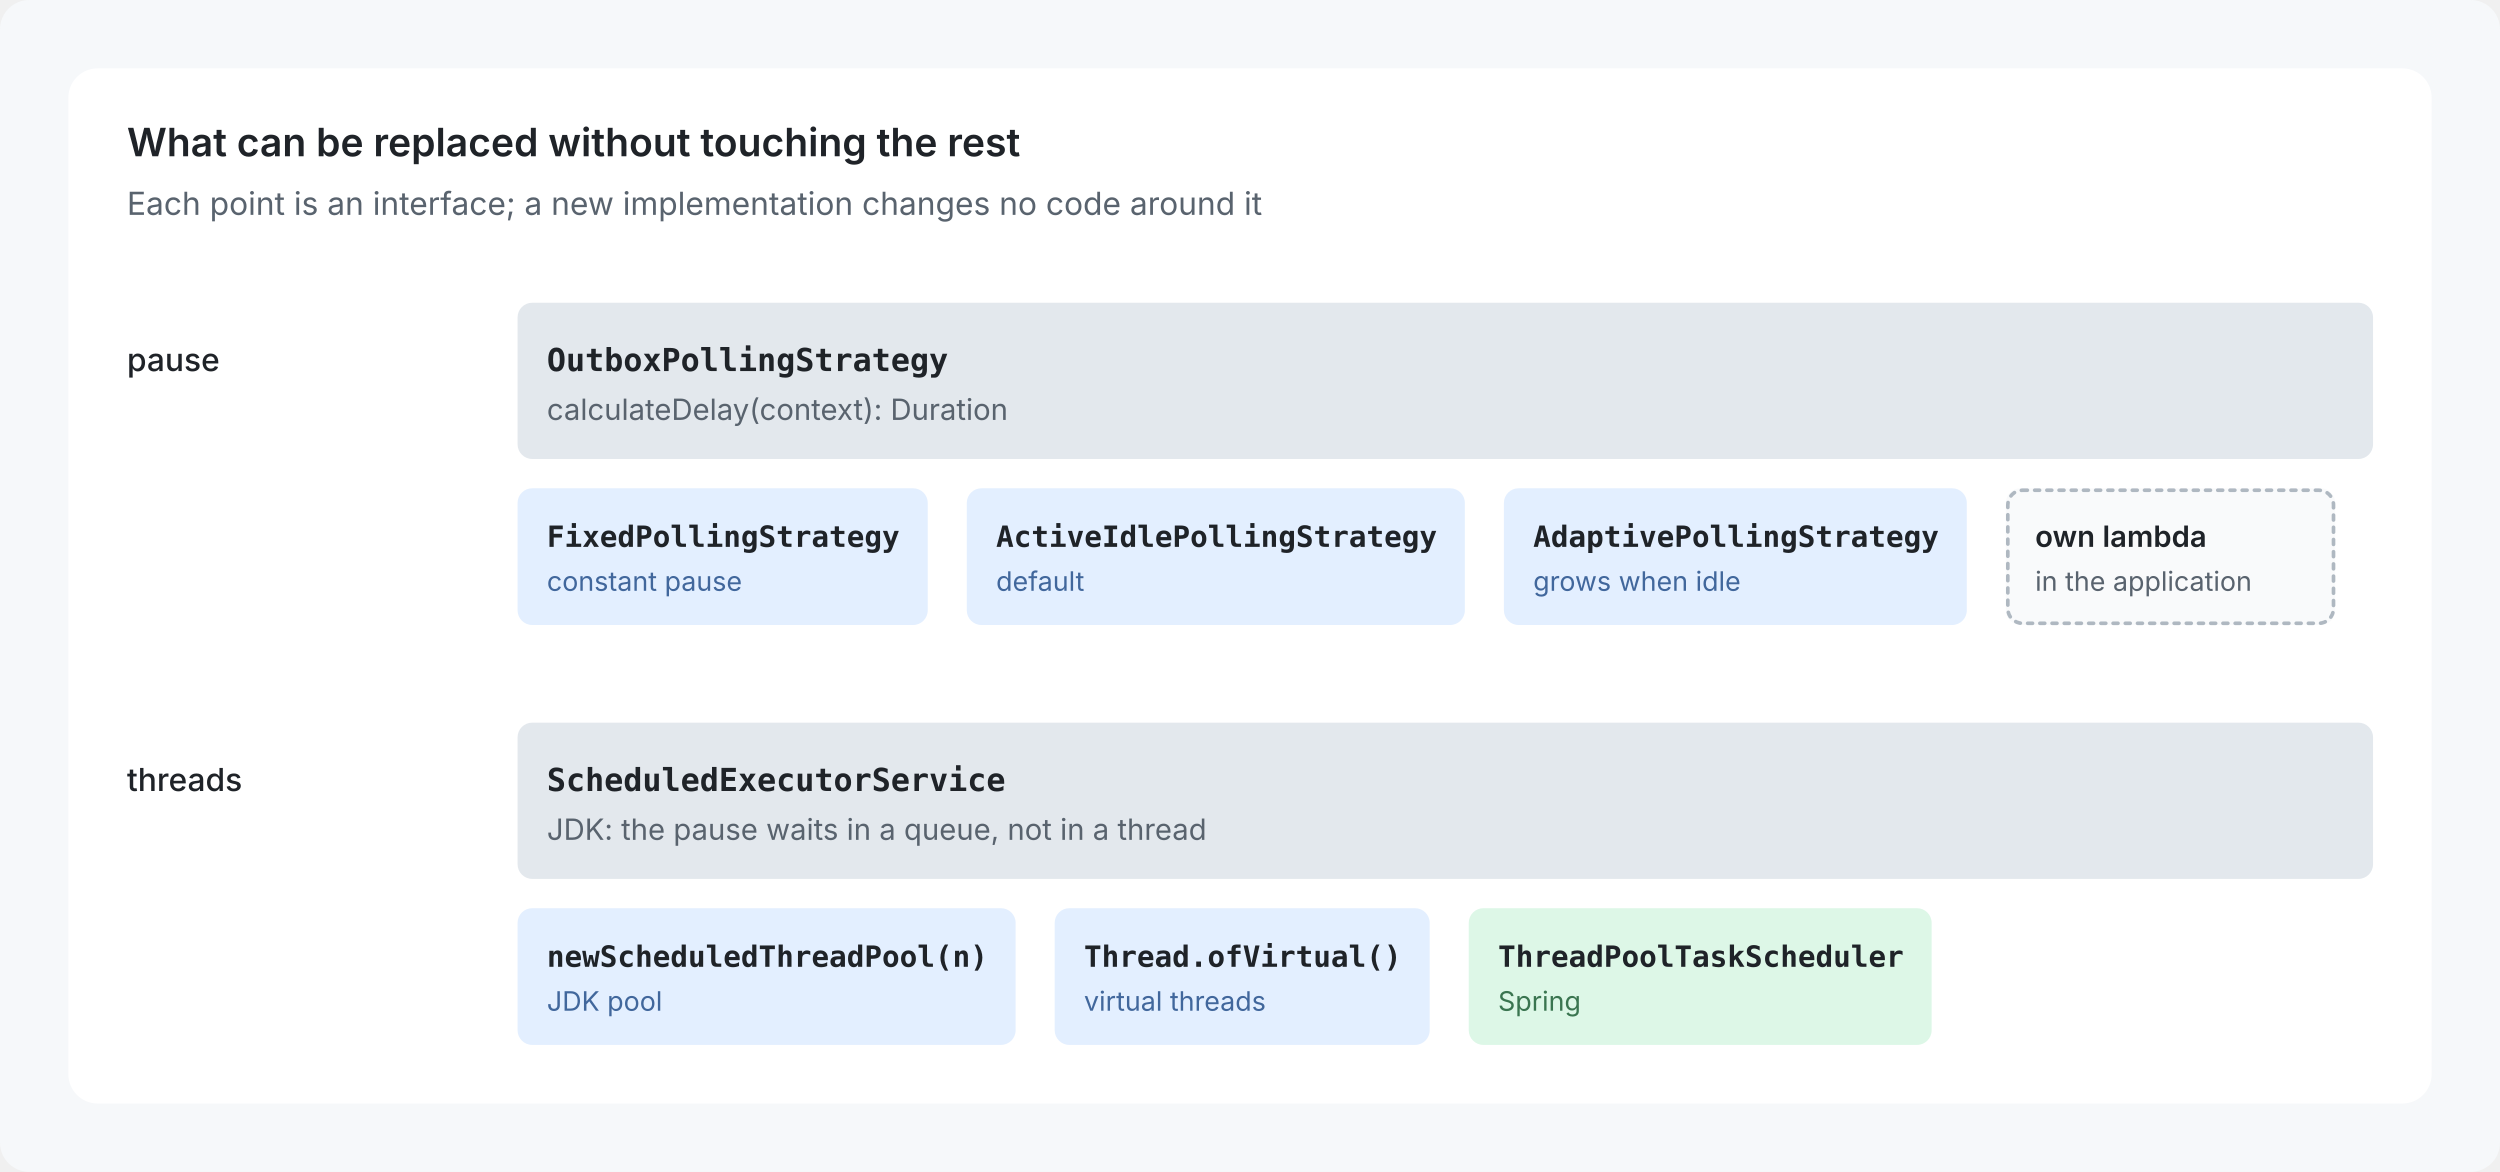
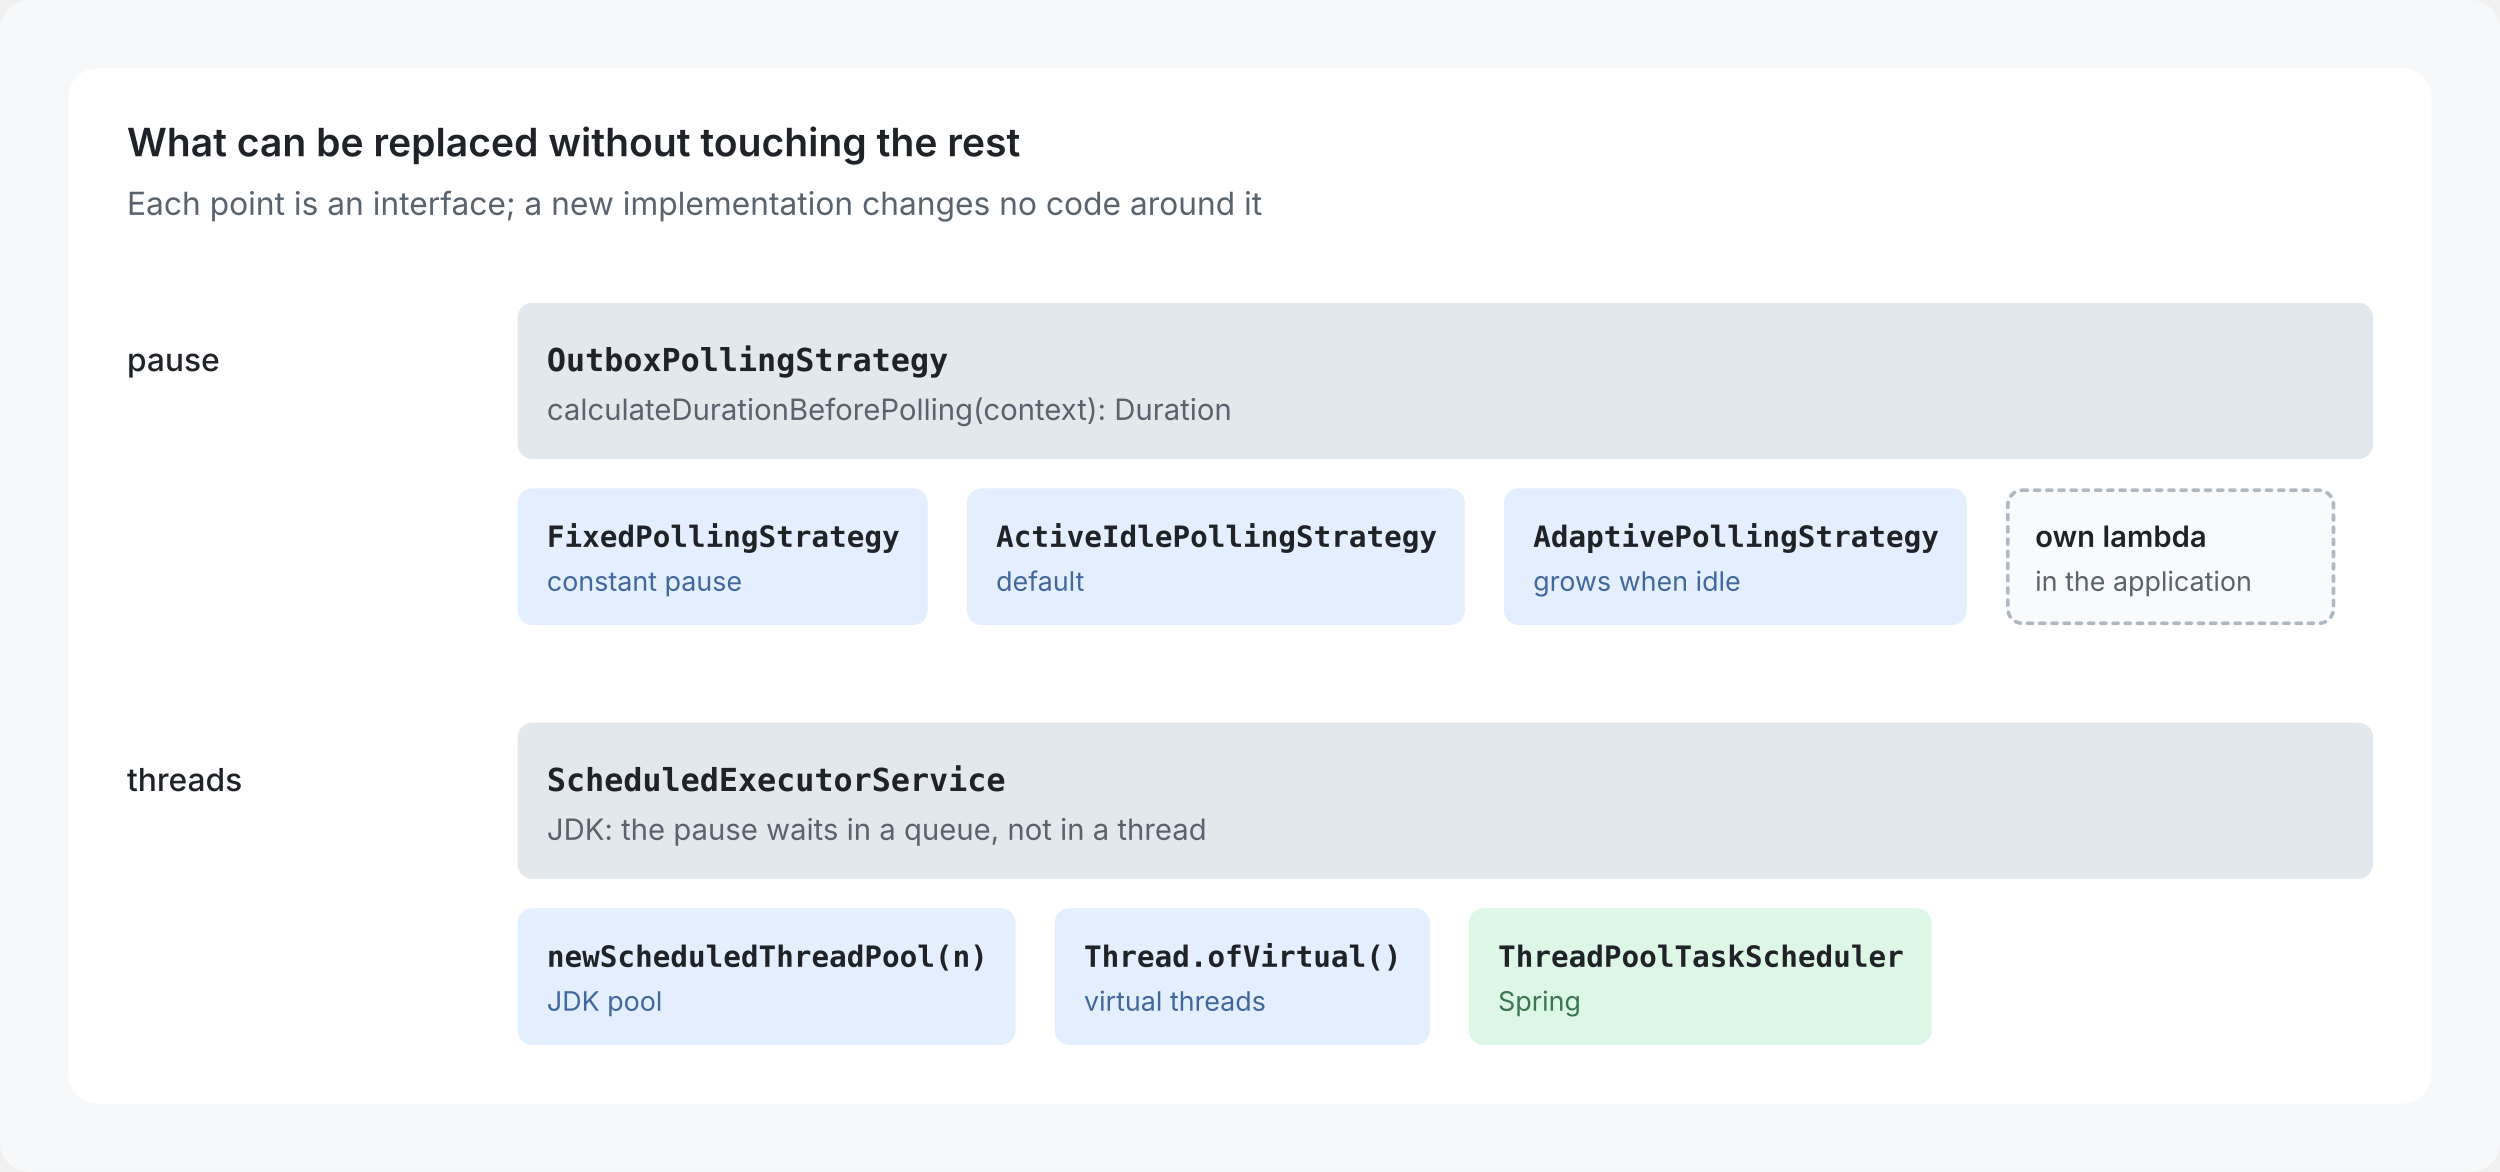
<svg xmlns="http://www.w3.org/2000/svg" viewBox="0 0 1024 480" width="1024" height="480" role="img">
  <rect width="1024" height="480" rx="12" fill="#F6F8FA" />
  <g transform="translate(12,12)">
    <rect x="16" y="16" width="968" height="424" rx="12" fill="#FFFFFF" />
    <text x="40.0" y="52.0" font-family="-apple-system, BlinkMacSystemFont, 'Segoe UI', Inter, Helvetica, Arial, sans-serif" font-size="16" font-weight="600" fill="#1F2328" text-anchor="start">What can be replaced without touching the rest</text>
    <text x="40.0" y="76.0" font-family="-apple-system, BlinkMacSystemFont, 'Segoe UI', Inter, Helvetica, Arial, sans-serif" font-size="13" font-weight="400" fill="#59636E" text-anchor="start">Each point is an interface; a new implementation changes no code around it</text>
    <text x="40.0" y="140.0" font-family="-apple-system, BlinkMacSystemFont, 'Segoe UI', Inter, Helvetica, Arial, sans-serif" font-size="13" font-weight="500" fill="#1F2328" text-anchor="start">pause</text>
    <rect x="200.0" y="112.0" width="760.0" height="64.0" rx="6" fill="#E3E8ED" />
    <text x="212.0" y="140.0" font-family="ui-monospace, SFMono-Regular, 'SF Mono', Menlo, Consolas, monospace" font-size="13" font-weight="600" fill="#1F2328" text-anchor="start">OutboxPollingStrategy</text>
-     <text x="212.0" y="160.0" font-family="-apple-system, BlinkMacSystemFont, 'Segoe UI', Inter, Helvetica, Arial, sans-serif" font-size="12" font-weight="400" fill="#59636E" text-anchor="start">calculateDelay(context): Duration</text>
+     <text x="212.0" y="160.0" font-family="-apple-system, BlinkMacSystemFont, 'Segoe UI', Inter, Helvetica, Arial, sans-serif" font-size="12" font-weight="400" fill="#59636E" text-anchor="start">calculateDurationBeforePolling(context): Duration</text>
    <rect x="200.0" y="188.0" width="168.0" height="56.0" rx="6" fill="#E3EFFF" />
    <text x="212.0" y="212.0" font-family="ui-monospace, SFMono-Regular, 'SF Mono', Menlo, Consolas, monospace" font-size="12" font-weight="600" fill="#1F2328" text-anchor="start">FixedPollingStrategy</text>
    <text x="212.0" y="230.0" font-family="-apple-system, BlinkMacSystemFont, 'Segoe UI', Inter, Helvetica, Arial, sans-serif" font-size="11" font-weight="400" fill="#41679C" text-anchor="start">constant pause</text>
    <rect x="384.0" y="188.0" width="204.0" height="56.0" rx="6" fill="#E3EFFF" />
    <text x="396.0" y="212.0" font-family="ui-monospace, SFMono-Regular, 'SF Mono', Menlo, Consolas, monospace" font-size="12" font-weight="600" fill="#1F2328" text-anchor="start">ActiveIdlePollingStrategy</text>
    <text x="396.0" y="230.0" font-family="-apple-system, BlinkMacSystemFont, 'Segoe UI', Inter, Helvetica, Arial, sans-serif" font-size="11" font-weight="400" fill="#41679C" text-anchor="start">default</text>
    <rect x="604.0" y="188.0" width="189.6" height="56.0" rx="6" fill="#E3EFFF" />
    <text x="616.0" y="212.0" font-family="ui-monospace, SFMono-Regular, 'SF Mono', Menlo, Consolas, monospace" font-size="12" font-weight="600" fill="#1F2328" text-anchor="start">AdaptivePollingStrategy</text>
    <text x="616.0" y="230.0" font-family="-apple-system, BlinkMacSystemFont, 'Segoe UI', Inter, Helvetica, Arial, sans-serif" font-size="11" font-weight="400" fill="#41679C" text-anchor="start">grows when idle</text>
    <rect x="809.6" y="188.0" width="134.9" height="56.0" rx="6" fill="#F9FAFB" />
    <rect x="810.4" y="188.8" width="133.4" height="54.5" rx="6" fill="none" stroke="#AFB8C1" stroke-width="1.5" stroke-dasharray="2 3" stroke-linecap="round" />
    <text x="821.6" y="212.0" font-family="-apple-system, BlinkMacSystemFont, 'Segoe UI', Inter, Helvetica, Arial, sans-serif" font-size="12" font-weight="600" fill="#1F2328" text-anchor="start">own lambda</text>
    <text x="821.6" y="230.0" font-family="-apple-system, BlinkMacSystemFont, 'Segoe UI', Inter, Helvetica, Arial, sans-serif" font-size="11" font-weight="400" fill="#59636E" text-anchor="start">in the application</text>
    <text x="40.0" y="312.0" font-family="-apple-system, BlinkMacSystemFont, 'Segoe UI', Inter, Helvetica, Arial, sans-serif" font-size="13" font-weight="500" fill="#1F2328" text-anchor="start">threads</text>
    <rect x="200.0" y="284.0" width="760.0" height="64.0" rx="6" fill="#E3E8ED" />
    <text x="212.0" y="312.0" font-family="ui-monospace, SFMono-Regular, 'SF Mono', Menlo, Consolas, monospace" font-size="13" font-weight="600" fill="#1F2328" text-anchor="start">ScheduledExecutorService</text>
    <text x="212.0" y="332.0" font-family="-apple-system, BlinkMacSystemFont, 'Segoe UI', Inter, Helvetica, Arial, sans-serif" font-size="12" font-weight="400" fill="#59636E" text-anchor="start">JDK: the pause waits in a queue, not in a thread</text>
    <rect x="200.0" y="360.0" width="204.0" height="56.0" rx="6" fill="#E3EFFF" />
    <text x="212.0" y="384.0" font-family="ui-monospace, SFMono-Regular, 'SF Mono', Menlo, Consolas, monospace" font-size="12" font-weight="600" fill="#1F2328" text-anchor="start">newScheduledThreadPool(n)</text>
    <text x="212.0" y="402.0" font-family="-apple-system, BlinkMacSystemFont, 'Segoe UI', Inter, Helvetica, Arial, sans-serif" font-size="11" font-weight="400" fill="#41679C" text-anchor="start">JDK pool</text>
    <rect x="420.0" y="360.0" width="153.6" height="56.0" rx="6" fill="#E3EFFF" />
    <text x="432.0" y="384.0" font-family="ui-monospace, SFMono-Regular, 'SF Mono', Menlo, Consolas, monospace" font-size="12" font-weight="600" fill="#1F2328" text-anchor="start">Thread.ofVirtual()</text>
    <text x="432.0" y="402.0" font-family="-apple-system, BlinkMacSystemFont, 'Segoe UI', Inter, Helvetica, Arial, sans-serif" font-size="11" font-weight="400" fill="#41679C" text-anchor="start">virtual threads</text>
    <rect x="589.6" y="360.0" width="189.6" height="56.0" rx="6" fill="#DDF7E7" />
    <text x="601.6" y="384.0" font-family="ui-monospace, SFMono-Regular, 'SF Mono', Menlo, Consolas, monospace" font-size="12" font-weight="600" fill="#1F2328" text-anchor="start">ThreadPoolTaskScheduler</text>
    <text x="601.6" y="402.0" font-family="-apple-system, BlinkMacSystemFont, 'Segoe UI', Inter, Helvetica, Arial, sans-serif" font-size="11" font-weight="400" fill="#3A7550" text-anchor="start">Spring</text>
  </g>
</svg>
